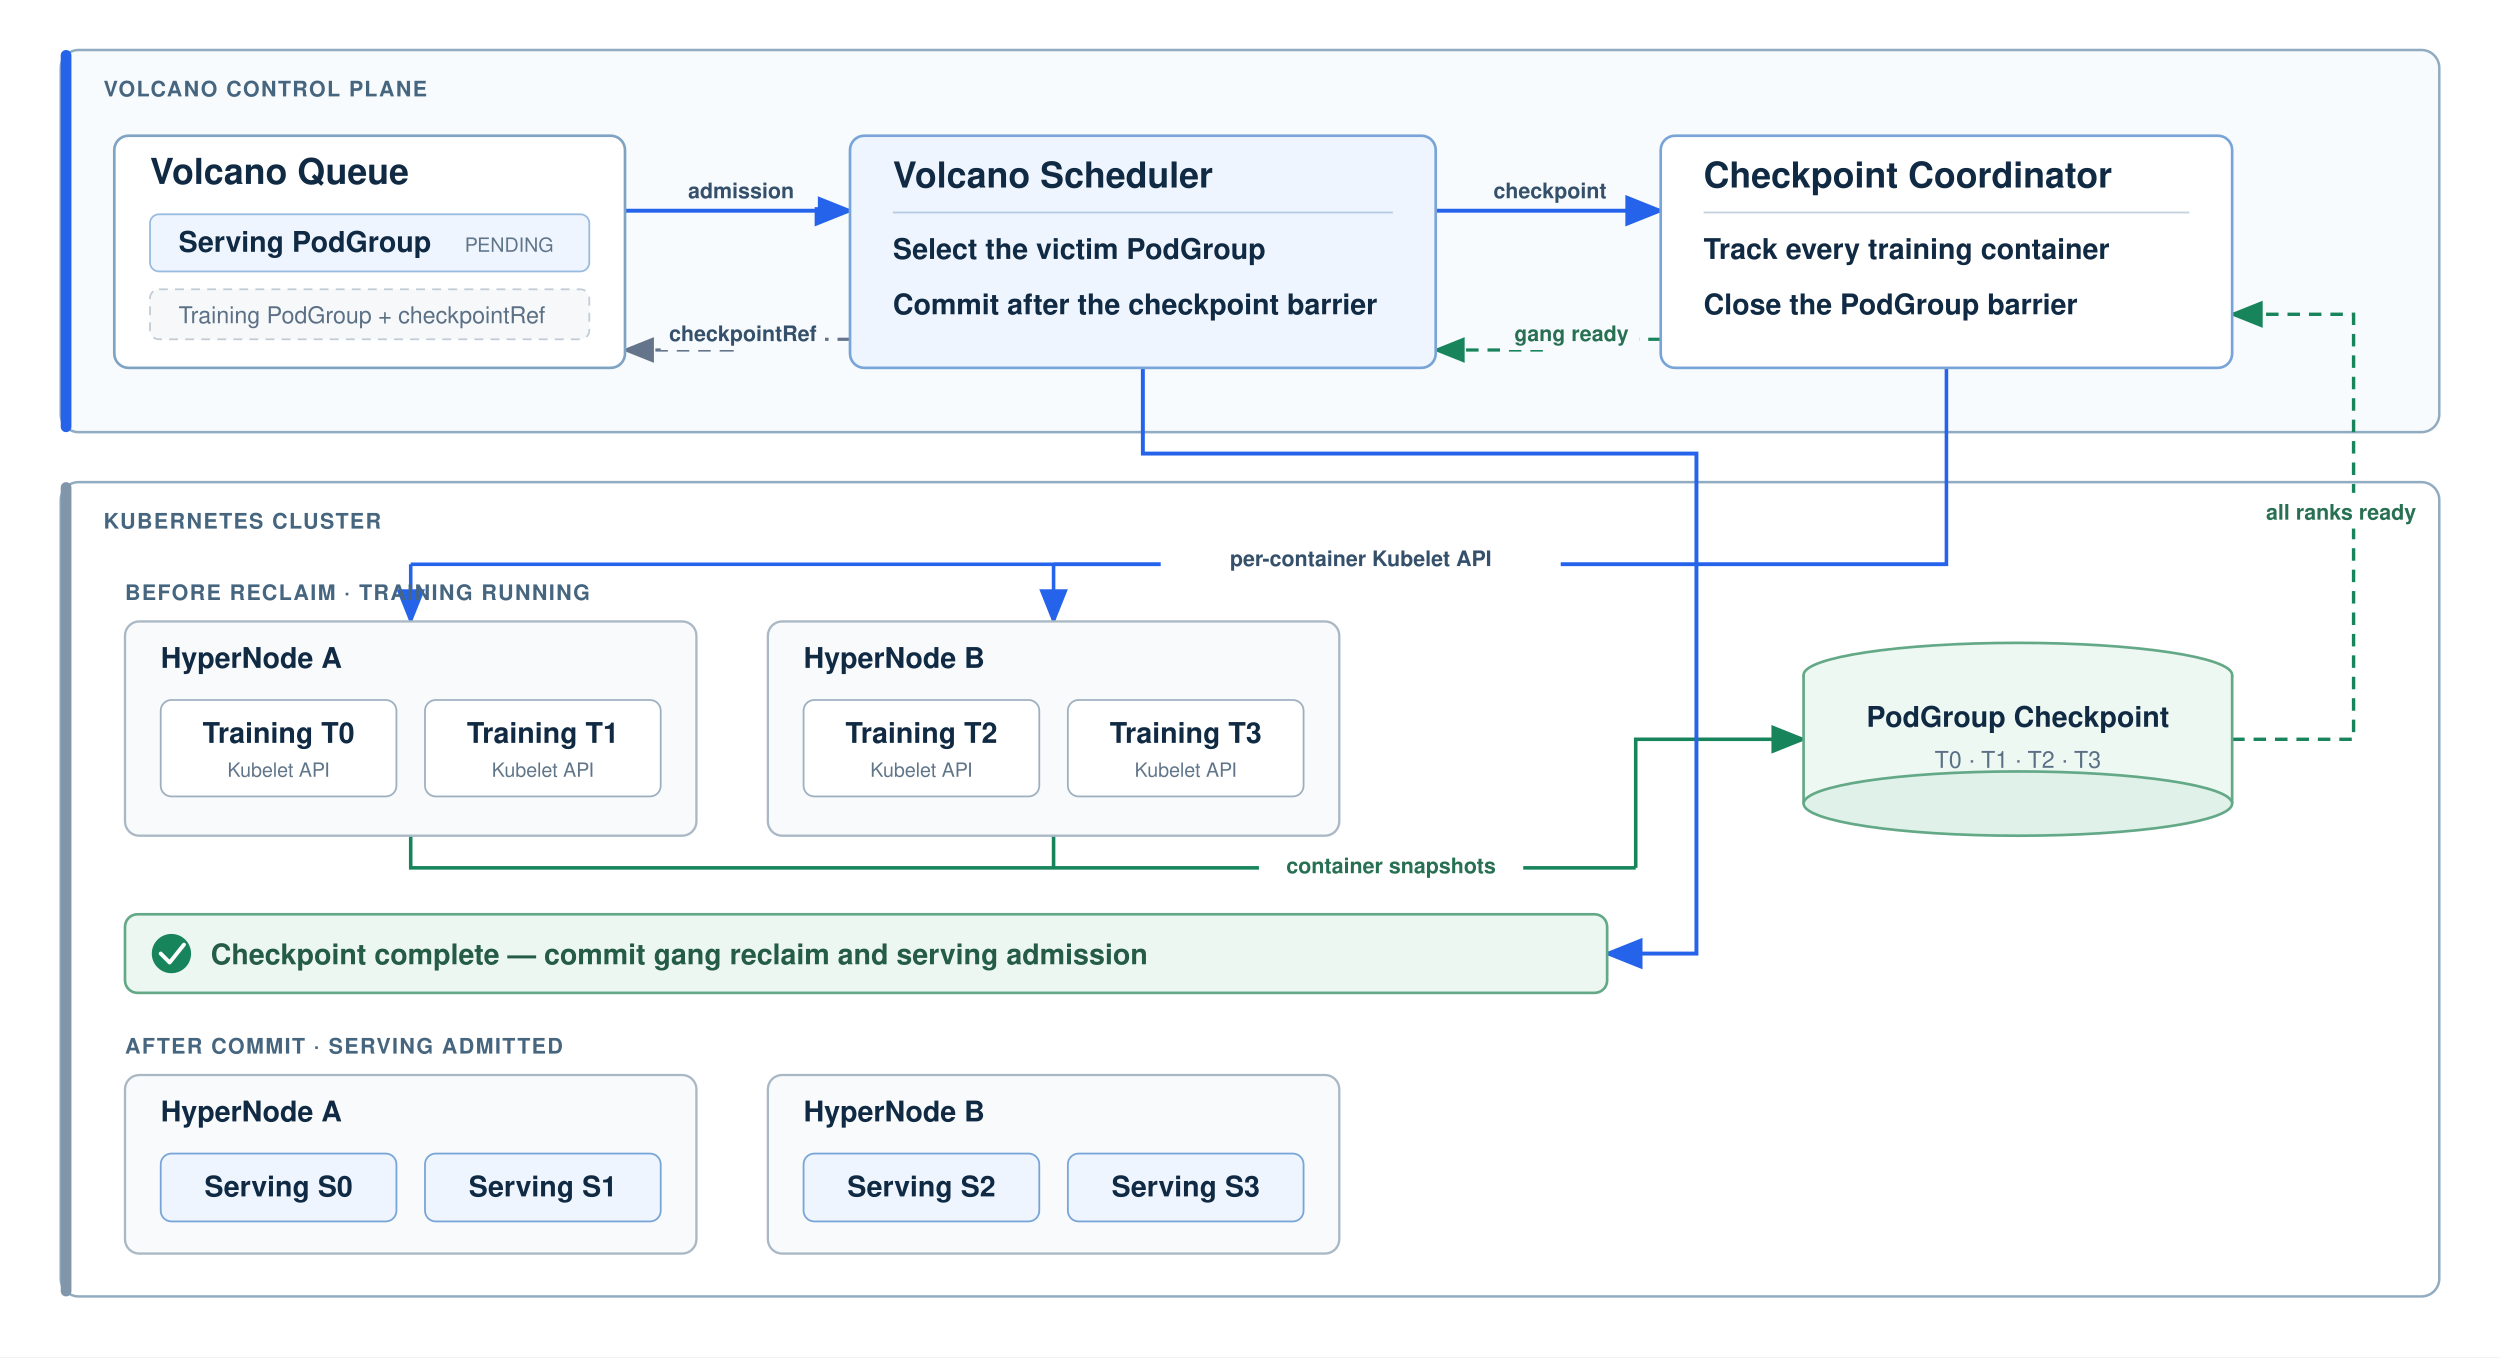
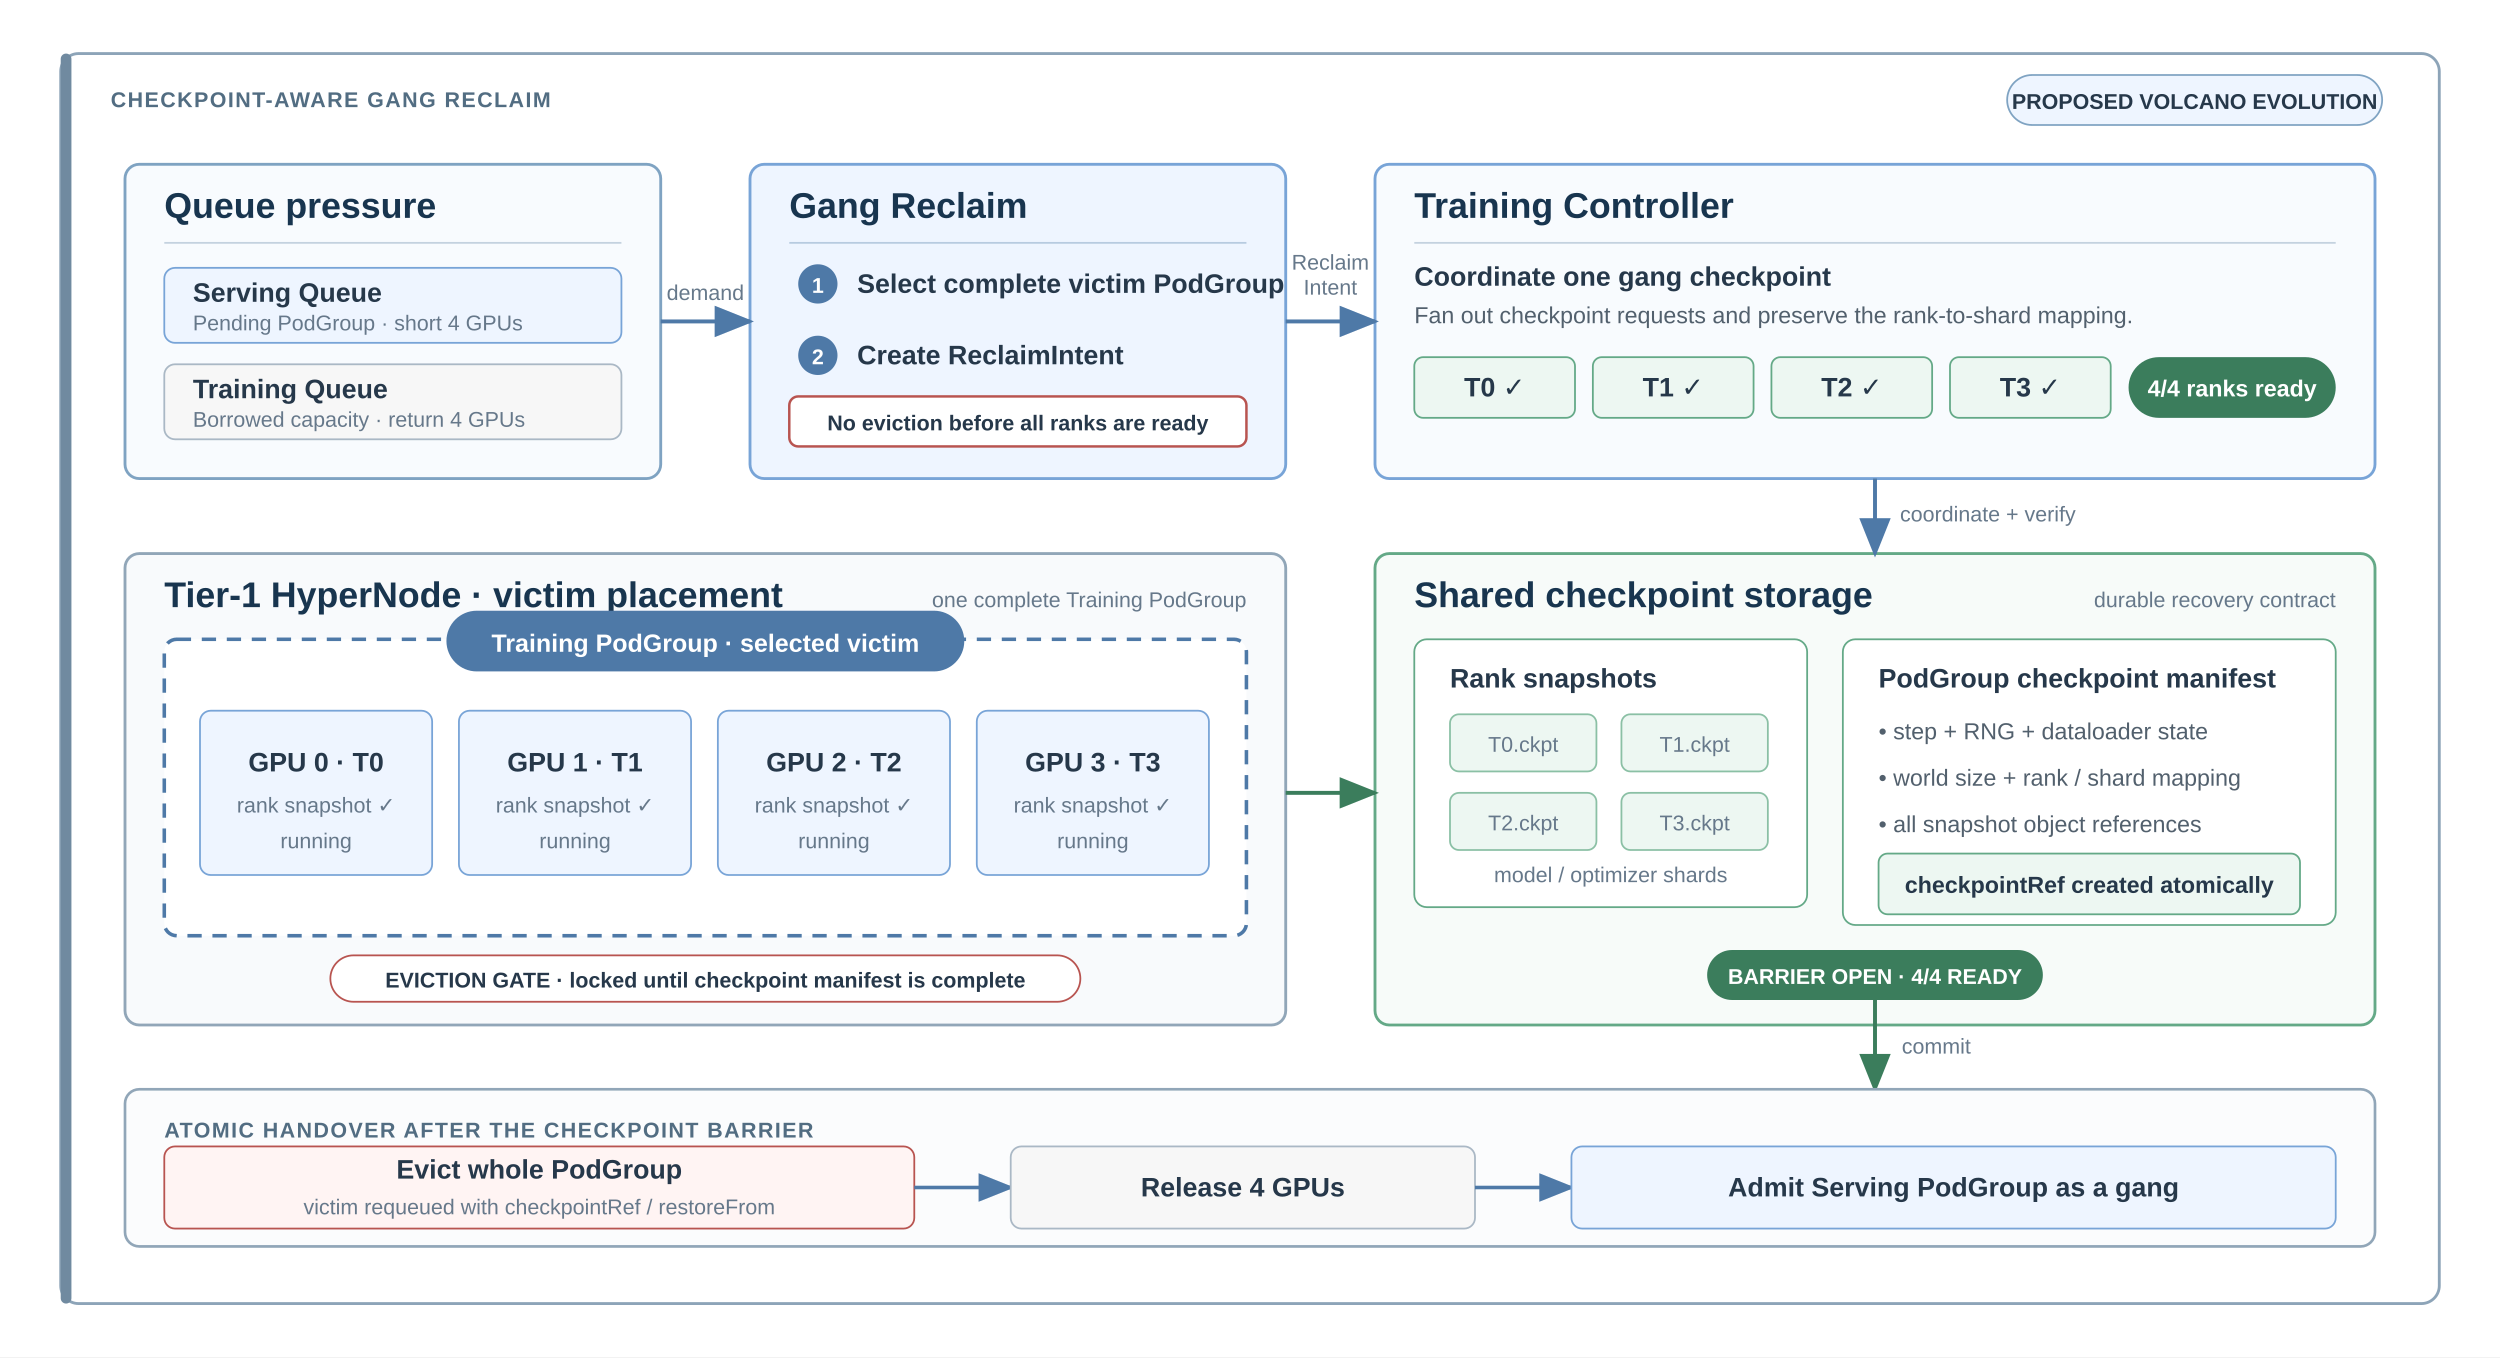
<svg xmlns="http://www.w3.org/2000/svg" width="1400" height="760" viewBox="0 0 1400 760">
  <defs>
-     <marker id="blue-arrow" markerWidth="10" markerHeight="8" refX="9" refY="4" orient="auto" markerUnits="strokeWidth">
-       <path d="M0 0L10 4L0 8Z" fill="#2563eb" />
+     <marker id="blueArrow" markerWidth="10" markerHeight="8" refX="9" refY="4" orient="auto">
+       <path d="M0 0L10 4L0 8Z" fill="#4e79a7" />
    </marker>
-     <marker id="green-arrow" markerWidth="10" markerHeight="8" refX="9" refY="4" orient="auto" markerUnits="strokeWidth">
-       <path d="M0 0L10 4L0 8Z" fill="#17845b" />
-     </marker>
-     <marker id="gray-arrow" markerWidth="10" markerHeight="8" refX="9" refY="4" orient="auto" markerUnits="strokeWidth">
-       <path d="M0 0L10 4L0 8Z" fill="#64748b" />
+     <marker id="greenArrow" markerWidth="10" markerHeight="8" refX="9" refY="4" orient="auto">
+       <path d="M0 0L10 4L0 8Z" fill="#3b7d5c" />
    </marker>
    <style>
-       text { font-family:"Helvetica Neue",Helvetica,Arial,"PingFang SC",sans-serif; fill:#102a43; }
-       .boundary { font-size:12px; font-weight:700; letter-spacing:.8px; fill:#46657f; }
-       .title { font-size:20px; font-weight:700; }
-       .node-title { font-size:16px; font-weight:700; }
-       .body { font-size:13px; fill:#5b7085; }
-       .small { font-size:11px; fill:#617589; }
-       .edge-label { font-size:12px; font-weight:600; fill:#35506b; }
-       .green-label { font-size:12px; font-weight:600; fill:#287052; }
+       text{font-family:Arial,Helvetica,sans-serif;fill:#26384a}
+       .eyebrow{font-size:12px;font-weight:700;letter-spacing:.8px;fill:#526d82}
+       .title{font-size:20px;font-weight:700;fill:#18354f}
+       .label{font-size:15px;font-weight:700}
+       .body{font-size:13px;fill:#52606d}
+       .tiny{font-size:12px;fill:#66788a}
+       .white{fill:#ffffff}
    </style>
  </defs>
  <rect width="1400" height="760" fill="#ffffff" />
-   <rect x="34" y="28" width="1332" height="214" rx="10" fill="#f8fbfe" stroke="#91abc1" stroke-width="1.4" data-graph-role="container" data-container-id="control-plane" data-semantic-role="boundary" data-graph-bounds="34,28,1366,242" />
-   <rect x="34" y="270" width="1332" height="456" rx="10" fill="#ffffff" stroke="#91abc1" stroke-width="1.4" data-graph-role="container" data-container-id="cluster" data-semantic-role="boundary" data-graph-bounds="34,270,1366,726" />
-   <rect x="34" y="28" width="6" height="214" rx="3" fill="#2563eb" data-graph-role="decoration" data-owner="control-plane" />
-   <rect x="34" y="270" width="6" height="456" rx="3" fill="#8196aa" data-graph-role="decoration" data-owner="cluster" />
-   <text x="58" y="54" class="boundary">VOLCANO CONTROL PLANE</text>
-   <text x="58" y="296" class="boundary">KUBERNETES CLUSTER</text>
-   <path d="M350 118H476" fill="none" stroke="#2563eb" stroke-width="2.2" marker-end="url(#blue-arrow)" />
-   <path d="M476 190H410V196H350" fill="none" stroke="#64748b" stroke-width="1.8" stroke-dasharray="7 5" marker-end="url(#gray-arrow)" />
-   <path d="M804 118H930" fill="none" stroke="#2563eb" stroke-width="2.2" marker-end="url(#blue-arrow)" />
-   <path d="M930 190H866V196H804" fill="none" stroke="#17845b" stroke-width="1.8" stroke-dasharray="7 5" marker-end="url(#green-arrow)" />
-   <path d="M1090 206V316H590" fill="none" stroke="#2563eb" stroke-width="2" />
-   <path d="M230 316H1090" fill="none" stroke="#2563eb" stroke-width="2" />
-   <path d="M230 316V348" fill="none" stroke="#2563eb" stroke-width="2" marker-end="url(#blue-arrow)" />
-   <path d="M590 316V348" fill="none" stroke="#2563eb" stroke-width="2" marker-end="url(#blue-arrow)" />
-   <path d="M230 468V486H916" fill="none" stroke="#17845b" stroke-width="2" />
-   <path d="M590 468V486" fill="none" stroke="#17845b" stroke-width="2" />
-   <path d="M916 486V414H1010" fill="none" stroke="#17845b" stroke-width="2" marker-end="url(#green-arrow)" />
-   <path d="M1250 414H1318V176H1250" fill="none" stroke="#17845b" stroke-width="1.9" stroke-dasharray="7 5" marker-end="url(#green-arrow)" />
-   <path d="M640 206V254H950V534H900" fill="none" stroke="#2563eb" stroke-width="2.2" marker-end="url(#blue-arrow)" />
-   <rect x="372" y="96" width="86" height="20" fill="#f8fbfe" />
-   <text x="415" y="111" text-anchor="middle" class="edge-label">admission</text>
-   <rect x="370" y="176" width="92" height="20" fill="#f8fbfe" />
-   <text x="416" y="191" text-anchor="middle" class="edge-label">checkpointRef</text>
-   <rect x="832" y="96" width="72" height="20" fill="#f8fbfe" />
-   <text x="868" y="111" text-anchor="middle" class="edge-label">checkpoint</text>
-   <rect x="842" y="176" width="76" height="20" fill="#f8fbfe" />
-   <text x="880" y="191" text-anchor="middle" class="green-label">gang ready</text>
-   <rect x="650" y="302" width="224" height="20" fill="#ffffff" />
-   <text x="762" y="317" text-anchor="middle" class="edge-label">per-container Kubelet API</text>
-   <rect x="705" y="474" width="148" height="20" fill="#ffffff" />
-   <text x="779" y="489" text-anchor="middle" class="green-label">container snapshots</text>
-   <rect x="1260" y="276" width="102" height="20" fill="#ffffff" />
-   <text x="1311" y="291" text-anchor="middle" class="green-label">all ranks ready</text>
-   <rect x="64" y="76" width="286" height="130" rx="8" fill="#ffffff" stroke="#7fa3c2" stroke-width="1.5" />
-   <text x="84" y="103" class="title">Volcano Queue</text>
-   <rect x="84" y="120" width="246" height="32" rx="5" fill="#eef5ff" stroke="#9abbe0" />
-   <text x="100" y="141" class="node-title">Serving PodGroup</text>
-   <text x="310" y="141" text-anchor="end" class="small">PENDING</text>
-   <rect x="84" y="162" width="246" height="28" rx="5" fill="#f6f8fa" stroke="#c2ccd5" stroke-dasharray="5 4" />
-   <text x="100" y="181" class="body">Training PodGroup + checkpointRef</text>
-   <rect x="476" y="76" width="328" height="130" rx="8" fill="#eef5ff" stroke="#78a4d7" stroke-width="1.5" />
-   <text x="500" y="105" class="title">Volcano Scheduler</text>
-   <line x1="500" y1="119" x2="780" y2="119" stroke="#b7cbe0" />
-   <text x="500" y="145" class="node-title">Select the victim PodGroup</text>
-   <text x="500" y="176" class="node-title">Commit after the checkpoint barrier</text>
-   <rect x="930" y="76" width="320" height="130" rx="8" fill="#ffffff" stroke="#78a4d7" stroke-width="1.5" />
-   <text x="954" y="105" class="title">Checkpoint Coordinator</text>
-   <line x1="954" y1="119" x2="1226" y2="119" stroke="#c4d2df" />
-   <text x="954" y="145" class="node-title">Track every training container</text>
-   <text x="954" y="176" class="node-title">Close the PodGroup barrier</text>
-   <text x="70" y="336" class="boundary">BEFORE RECLAIM · TRAINING RUNNING</text>
-   <rect x="70" y="348" width="320" height="120" rx="8" fill="#f8fafc" stroke="#aab8c5" stroke-width="1.3" data-graph-role="container" data-container-id="before-hypernode-a" data-semantic-role="boundary" data-graph-bounds="70,348,390,468" />
-   <text x="90" y="374" class="node-title">HyperNode A</text>
-   <rect x="90" y="392" width="132" height="54" rx="6" fill="#ffffff" stroke="#9eb0c0" />
-   <text x="156" y="416" text-anchor="middle" class="node-title">Training T0</text>
-   <text x="156" y="435" text-anchor="middle" class="small">Kubelet API</text>
-   <rect x="238" y="392" width="132" height="54" rx="6" fill="#ffffff" stroke="#9eb0c0" />
-   <text x="304" y="416" text-anchor="middle" class="node-title">Training T1</text>
-   <text x="304" y="435" text-anchor="middle" class="small">Kubelet API</text>
-   <rect x="430" y="348" width="320" height="120" rx="8" fill="#f8fafc" stroke="#aab8c5" stroke-width="1.3" data-graph-role="container" data-container-id="before-hypernode-b" data-semantic-role="boundary" data-graph-bounds="430,348,750,468" />
-   <text x="450" y="374" class="node-title">HyperNode B</text>
-   <rect x="450" y="392" width="132" height="54" rx="6" fill="#ffffff" stroke="#9eb0c0" />
-   <text x="516" y="416" text-anchor="middle" class="node-title">Training T2</text>
-   <text x="516" y="435" text-anchor="middle" class="small">Kubelet API</text>
-   <rect x="598" y="392" width="132" height="54" rx="6" fill="#ffffff" stroke="#9eb0c0" />
-   <text x="664" y="416" text-anchor="middle" class="node-title">Training T3</text>
-   <text x="664" y="435" text-anchor="middle" class="small">Kubelet API</text>
-   <g>
-     <ellipse cx="1130" cy="378" rx="120" ry="18" fill="#eef8f3" stroke="#64a987" stroke-width="1.5" />
-     <rect x="1010" y="378" width="240" height="72" fill="#eef8f3" />
-     <line x1="1010" y1="378" x2="1010" y2="450" stroke="#64a987" stroke-width="1.5" />
-     <line x1="1250" y1="378" x2="1250" y2="450" stroke="#64a987" stroke-width="1.5" />
-     <ellipse cx="1130" cy="450" rx="120" ry="18" fill="#dff1e8" stroke="#64a987" stroke-width="1.5" />
-     <text x="1130" y="407" text-anchor="middle" class="node-title">PodGroup Checkpoint</text>
-     <text x="1130" y="430" text-anchor="middle" class="body">T0 · T1 · T2 · T3</text>
-   </g>
-   <rect x="70" y="512" width="830" height="44" rx="7" fill="#edf7f2" stroke="#64a987" stroke-width="1.5" />
-   <circle cx="96" cy="534" r="11" fill="#17845b" />
-   <path d="M90 534L95 539L103 529" fill="none" stroke="#ffffff" stroke-width="2.2" stroke-linecap="round" stroke-linejoin="round" />
-   <text x="118" y="540" class="node-title" style="fill:#245c45">Checkpoint complete — commit gang reclaim and serving admission</text>
-   <text x="70" y="590" class="boundary">AFTER COMMIT · SERVING ADMITTED</text>
-   <rect x="70" y="602" width="320" height="100" rx="8" fill="#f8fafc" stroke="#aab8c5" stroke-width="1.3" data-graph-role="container" data-container-id="after-hypernode-a" data-semantic-role="boundary" data-graph-bounds="70,602,390,702" />
-   <text x="90" y="628" class="node-title">HyperNode A</text>
-   <rect x="90" y="646" width="132" height="38" rx="6" fill="#eef5ff" stroke="#78a4d7" />
-   <text x="156" y="670" text-anchor="middle" class="node-title">Serving S0</text>
-   <rect x="238" y="646" width="132" height="38" rx="6" fill="#eef5ff" stroke="#78a4d7" />
-   <text x="304" y="670" text-anchor="middle" class="node-title">Serving S1</text>
-   <rect x="430" y="602" width="320" height="100" rx="8" fill="#f8fafc" stroke="#aab8c5" stroke-width="1.3" data-graph-role="container" data-container-id="after-hypernode-b" data-semantic-role="boundary" data-graph-bounds="430,602,750,702" />
-   <text x="450" y="628" class="node-title">HyperNode B</text>
-   <rect x="450" y="646" width="132" height="38" rx="6" fill="#eef5ff" stroke="#78a4d7" />
-   <text x="516" y="670" text-anchor="middle" class="node-title">Serving S2</text>
-   <rect x="598" y="646" width="132" height="38" rx="6" fill="#eef5ff" stroke="#78a4d7" />
-   <text x="664" y="670" text-anchor="middle" class="node-title">Serving S3</text>
+   <rect x="34" y="30" width="1332" height="700" rx="10" fill="#ffffff" stroke="#8da4b8" stroke-width="1.6" />
+   <rect x="34" y="30" width="6" height="700" rx="3" fill="#708aa0" />
+   <text x="62" y="60" class="eyebrow">CHECKPOINT-AWARE GANG RECLAIM</text>
+   <rect x="1124" y="42" width="210" height="28" rx="14" fill="#eef5ff" stroke="#7fa3c2" />
+   <text x="1229" y="61" font-size="12" font-weight="700" fill="#355e87" text-anchor="middle">PROPOSED VOLCANO EVOLUTION</text>
+   <rect x="70" y="92" width="300" height="176" rx="8" fill="#f8fbfe" stroke="#7fa3c2" stroke-width="1.6" />
+   <text x="92" y="122" class="title">Queue pressure</text>
+   <line x1="92" y1="136" x2="348" y2="136" stroke="#c4d2df" />
+   <rect x="92" y="150" width="256" height="42" rx="6" fill="#eef5ff" stroke="#78a4d7" />
+   <text x="108" y="169" class="label">Serving Queue</text>
+   <text x="108" y="185" class="tiny">Pending PodGroup · short 4 GPUs</text>
+   <rect x="92" y="204" width="256" height="42" rx="6" fill="#f7f7f7" stroke="#aab8c5" />
+   <text x="108" y="223" class="label">Training Queue</text>
+   <text x="108" y="239" class="tiny">Borrowed capacity · return 4 GPUs</text>
+   <rect x="420" y="92" width="300" height="176" rx="8" fill="#eef5ff" stroke="#78a4d7" stroke-width="1.6" />
+   <text x="442" y="122" class="title">Gang Reclaim</text>
+   <line x1="442" y1="136" x2="698" y2="136" stroke="#b7cbe0" />
+   <circle cx="458" cy="159" r="11" fill="#4e79a7" />
+   <text x="458" y="164" class="white" font-size="12" font-weight="700" text-anchor="middle">1</text>
+   <text x="480" y="164" class="label">Select complete victim PodGroup</text>
+   <circle cx="458" cy="199" r="11" fill="#4e79a7" />
+   <text x="458" y="204" class="white" font-size="12" font-weight="700" text-anchor="middle">2</text>
+   <text x="480" y="204" class="label">Create ReclaimIntent</text>
+   <rect x="442" y="222" width="256" height="28" rx="5" fill="#ffffff" stroke="#b85450" stroke-width="1.4" />
+   <text x="570" y="241" font-size="12" font-weight="700" fill="#8a3b37" text-anchor="middle">No eviction before all ranks are ready</text>
+   <rect x="770" y="92" width="560" height="176" rx="8" fill="#f8fbfe" stroke="#78a4d7" stroke-width="1.6" />
+   <text x="792" y="122" class="title">Training Controller</text>
+   <line x1="792" y1="136" x2="1308" y2="136" stroke="#c4d2df" />
+   <text x="792" y="160" class="label">Coordinate one gang checkpoint</text>
+   <text x="792" y="181" class="body">Fan out checkpoint requests and preserve the rank-to-shard mapping.</text>
+   <rect x="792" y="200" width="90" height="34" rx="5" fill="#edf7f2" stroke="#64a987" />
+   <text x="837" y="222" class="label" fill="#285f49" text-anchor="middle">T0 ✓</text>
+   <rect x="892" y="200" width="90" height="34" rx="5" fill="#edf7f2" stroke="#64a987" />
+   <text x="937" y="222" class="label" fill="#285f49" text-anchor="middle">T1 ✓</text>
+   <rect x="992" y="200" width="90" height="34" rx="5" fill="#edf7f2" stroke="#64a987" />
+   <text x="1037" y="222" class="label" fill="#285f49" text-anchor="middle">T2 ✓</text>
+   <rect x="1092" y="200" width="90" height="34" rx="5" fill="#edf7f2" stroke="#64a987" />
+   <text x="1137" y="222" class="label" fill="#285f49" text-anchor="middle">T3 ✓</text>
+   <rect x="1192" y="200" width="116" height="34" rx="17" fill="#3b7d5c" />
+   <text x="1250" y="222" class="white" font-size="13" font-weight="700" text-anchor="middle">4/4 ranks ready</text>
+   <path d="M370 180H420" fill="none" stroke="#4e79a7" stroke-width="2.2" marker-end="url(#blueArrow)" />
+   <text x="395" y="168" class="tiny" text-anchor="middle">demand</text>
+   <path d="M720 180H770" fill="none" stroke="#4e79a7" stroke-width="2.2" marker-end="url(#blueArrow)" />
+   <text x="745" y="151" class="tiny" text-anchor="middle">Reclaim</text>
+   <text x="745" y="165" class="tiny" text-anchor="middle">Intent</text>
+   <rect x="70" y="310" width="650" height="264" rx="8" fill="#f8fafc" stroke="#91a6b8" stroke-width="1.6" />
+   <text x="92" y="340" class="title">Tier-1 HyperNode · victim placement</text>
+   <text x="698" y="340" class="tiny" text-anchor="end">one complete Training PodGroup</text>
+   <rect x="92" y="358" width="606" height="166" rx="7" fill="#ffffff" stroke="#4e79a7" stroke-width="2" stroke-dasharray="8 6" />
+   <rect x="250" y="342" width="290" height="34" rx="17" fill="#4e79a7" />
+   <text x="395" y="365" class="white" font-size="14" font-weight="700" text-anchor="middle">Training PodGroup · selected victim</text>
+   <rect x="112" y="398" width="130" height="92" rx="6" fill="#eef5ff" stroke="#78a4d7" />
+   <rect x="257" y="398" width="130" height="92" rx="6" fill="#eef5ff" stroke="#78a4d7" />
+   <rect x="402" y="398" width="130" height="92" rx="6" fill="#eef5ff" stroke="#78a4d7" />
+   <rect x="547" y="398" width="130" height="92" rx="6" fill="#eef5ff" stroke="#78a4d7" />
+   <text x="177" y="432" class="label" text-anchor="middle">GPU 0 · T0</text>
+   <text x="177" y="455" class="tiny" text-anchor="middle">rank snapshot ✓</text>
+   <text x="177" y="475" class="tiny" text-anchor="middle">running</text>
+   <text x="322" y="432" class="label" text-anchor="middle">GPU 1 · T1</text>
+   <text x="322" y="455" class="tiny" text-anchor="middle">rank snapshot ✓</text>
+   <text x="322" y="475" class="tiny" text-anchor="middle">running</text>
+   <text x="467" y="432" class="label" text-anchor="middle">GPU 2 · T2</text>
+   <text x="467" y="455" class="tiny" text-anchor="middle">rank snapshot ✓</text>
+   <text x="467" y="475" class="tiny" text-anchor="middle">running</text>
+   <text x="612" y="432" class="label" text-anchor="middle">GPU 3 · T3</text>
+   <text x="612" y="455" class="tiny" text-anchor="middle">rank snapshot ✓</text>
+   <text x="612" y="475" class="tiny" text-anchor="middle">running</text>
+   <rect x="185" y="535" width="420" height="26" rx="13" fill="#ffffff" stroke="#b85450" />
+   <text x="395" y="553" font-size="12" font-weight="700" fill="#8a3b37" text-anchor="middle">EVICTION GATE · locked until checkpoint manifest is complete</text>
+   <rect x="770" y="310" width="560" height="264" rx="8" fill="#f7fbf9" stroke="#64a987" stroke-width="1.6" />
+   <text x="792" y="340" class="title">Shared checkpoint storage</text>
+   <text x="1308" y="340" class="tiny" text-anchor="end">durable recovery contract</text>
+   <rect x="792" y="358" width="220" height="150" rx="7" fill="#ffffff" stroke="#64a987" />
+   <text x="812" y="385" class="label">Rank snapshots</text>
+   <rect x="812" y="400" width="82" height="32" rx="5" fill="#edf7f2" stroke="#8bc0a5" />
+   <text x="853" y="421" class="tiny" text-anchor="middle">T0.ckpt</text>
+   <rect x="908" y="400" width="82" height="32" rx="5" fill="#edf7f2" stroke="#8bc0a5" />
+   <text x="949" y="421" class="tiny" text-anchor="middle">T1.ckpt</text>
+   <rect x="812" y="444" width="82" height="32" rx="5" fill="#edf7f2" stroke="#8bc0a5" />
+   <text x="853" y="465" class="tiny" text-anchor="middle">T2.ckpt</text>
+   <rect x="908" y="444" width="82" height="32" rx="5" fill="#edf7f2" stroke="#8bc0a5" />
+   <text x="949" y="465" class="tiny" text-anchor="middle">T3.ckpt</text>
+   <text x="902" y="494" class="tiny" text-anchor="middle">model / optimizer shards</text>
+   <rect x="1032" y="358" width="276" height="160" rx="7" fill="#ffffff" stroke="#64a987" />
+   <text x="1052" y="385" class="label">PodGroup checkpoint manifest</text>
+   <text x="1052" y="414" class="body">• step + RNG + dataloader state</text>
+   <text x="1052" y="440" class="body">• world size + rank / shard mapping</text>
+   <text x="1052" y="466" class="body">• all snapshot object references</text>
+   <rect x="1052" y="478" width="236" height="34" rx="5" fill="#edf7f2" stroke="#64a987" />
+   <text x="1170" y="500" font-size="13" font-weight="700" fill="#285f49" text-anchor="middle">checkpointRef created atomically</text>
+   <path d="M720 444H770" fill="none" stroke="#3b7d5c" stroke-width="2.2" marker-end="url(#greenArrow)" />
+   <path d="M1050 268V310" fill="none" stroke="#4e79a7" stroke-width="2.2" marker-end="url(#blueArrow)" />
+   <text x="1064" y="292" class="tiny">coordinate + verify</text>
+   <rect x="956" y="532" width="188" height="28" rx="14" fill="#3b7d5c" />
+   <text x="1050" y="551" class="white" font-size="12" font-weight="700" text-anchor="middle">BARRIER OPEN · 4/4 READY</text>
+   <path d="M1050 560V610" fill="none" stroke="#3b7d5c" stroke-width="2.2" marker-end="url(#greenArrow)" />
+   <text x="1065" y="590" class="tiny">commit</text>
+   <rect x="70" y="610" width="1260" height="88" rx="8" fill="#fbfcfd" stroke="#91a6b8" stroke-width="1.5" />
+   <text x="92" y="637" class="eyebrow">ATOMIC HANDOVER AFTER THE CHECKPOINT BARRIER</text>
+   <rect x="92" y="642" width="420" height="46" rx="6" fill="#fff4f3" stroke="#b85450" />
+   <text x="302" y="660" class="label" fill="#7f2f2b" text-anchor="middle">Evict whole PodGroup</text>
+   <text x="302" y="680" class="tiny" text-anchor="middle">victim requeued with checkpointRef / restoreFrom</text>
+   <path d="M512 665H566" fill="none" stroke="#4e79a7" stroke-width="2" marker-end="url(#blueArrow)" />
+   <rect x="566" y="642" width="260" height="46" rx="6" fill="#f7f7f7" stroke="#aab8c5" />
+   <text x="696" y="670" class="label" text-anchor="middle">Release 4 GPUs</text>
+   <path d="M826 665H880" fill="none" stroke="#4e79a7" stroke-width="2" marker-end="url(#blueArrow)" />
+   <rect x="880" y="642" width="428" height="46" rx="6" fill="#eef5ff" stroke="#78a4d7" />
+   <text x="1094" y="670" class="label" text-anchor="middle">Admit Serving PodGroup as a gang</text>
</svg>
